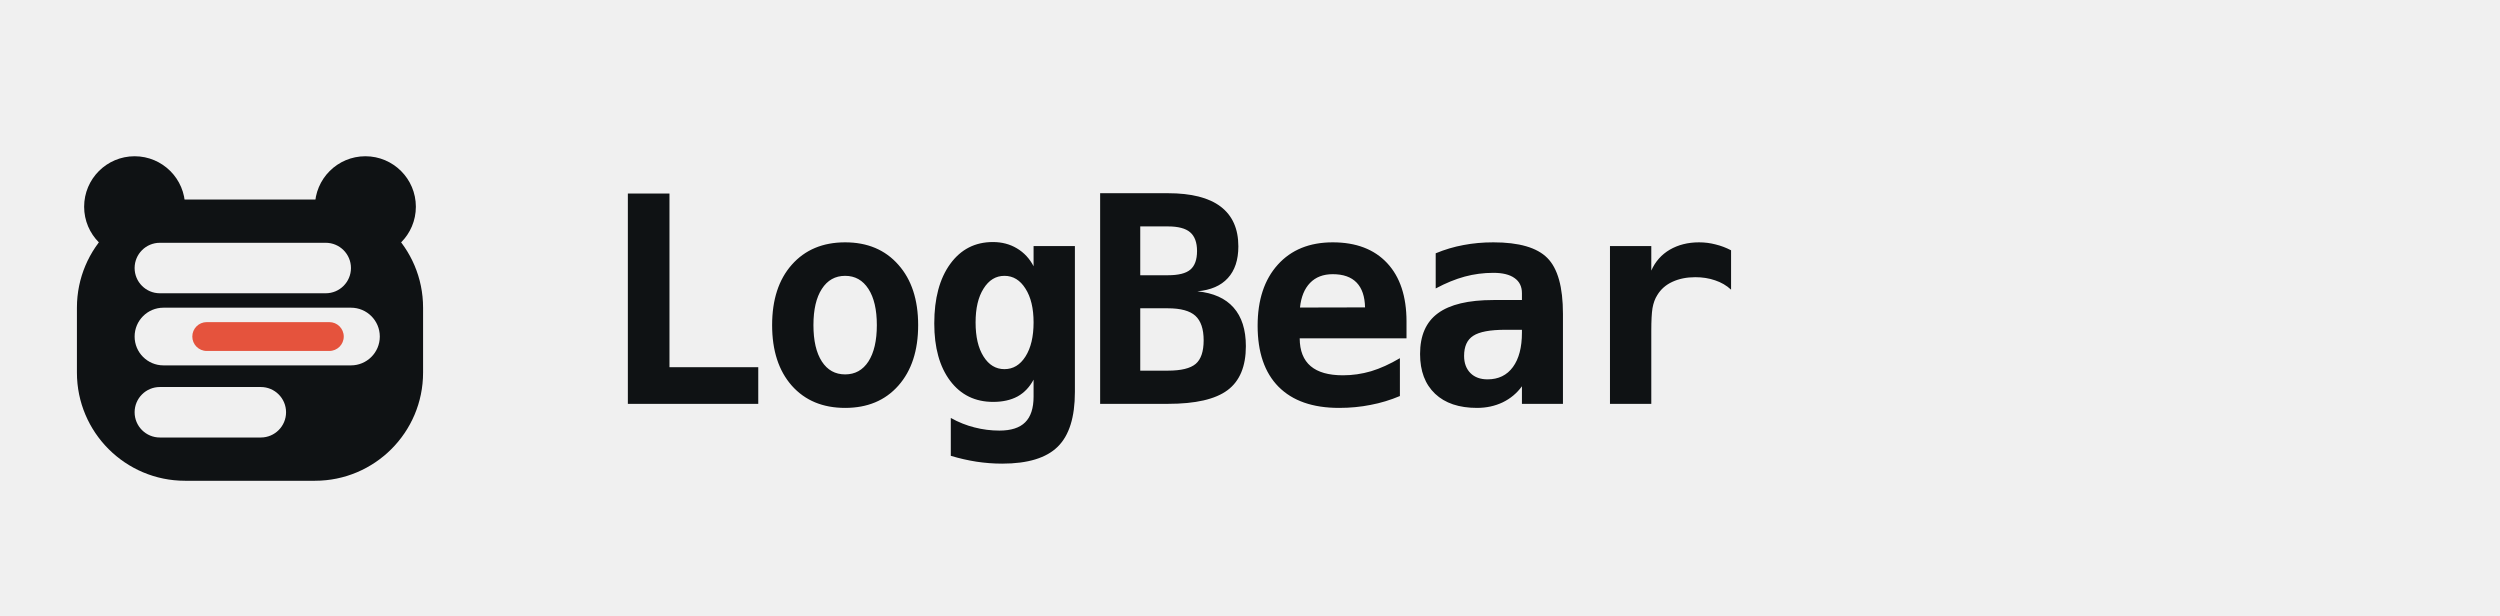
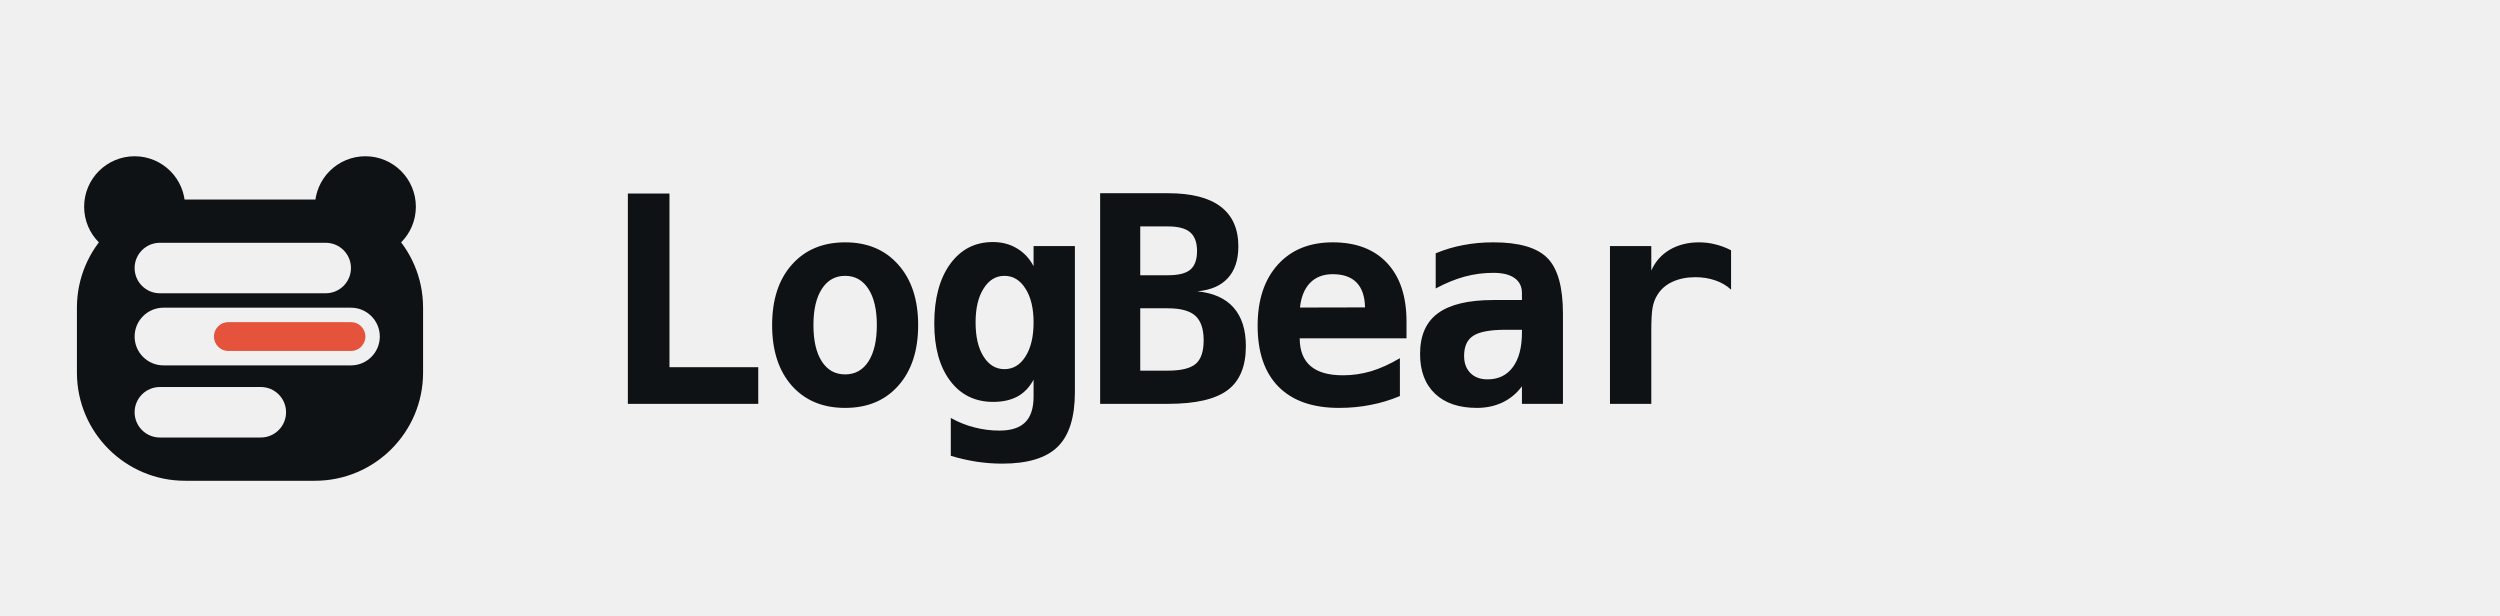
<svg xmlns="http://www.w3.org/2000/svg" viewBox="0 0 260 64" width="260" height="64" role="img" aria-label="LogBear">
  <mask id="m">
    <rect x="2" y="8" width="48" height="48" fill="#000" />
    <rect x="8.75" y="16.25" width="10.5" height="10.5" rx="5.25" fill="#fff" />
    <rect x="32.75" y="16.25" width="10.5" height="10.5" rx="5.25" fill="#fff" />
    <rect x="8" y="20.75" width="36" height="29.25" rx="11.25" fill="#fff" />
    <rect x="14" y="25.25" width="22.5" height="5.25" rx="2.625" fill="#000" />
    <rect x="14" y="32" width="25.5" height="6" rx="3" fill="#000" />
    <rect x="14" y="40.25" width="15.75" height="5.25" rx="2.625" fill="#000" />
  </mask>
  <rect x="2" y="8" width="48" height="48" fill="#0F1214" mask="url(#m)" />
-   <rect x="20" y="33.5" width="15.75" height="3" rx="1.5" fill="#E5533D" />
+   <rect x="22.25" y="33.5" width="15.75" height="3" rx="1.5" fill="#E5533D" />
  <text x="62" y="42" font-family="IBM Plex Mono, ui-monospace, Menlo, monospace" font-size="30" font-weight="600" letter-spacing="-1.2" fill="#0F1214">LogBear</text>
</svg>
